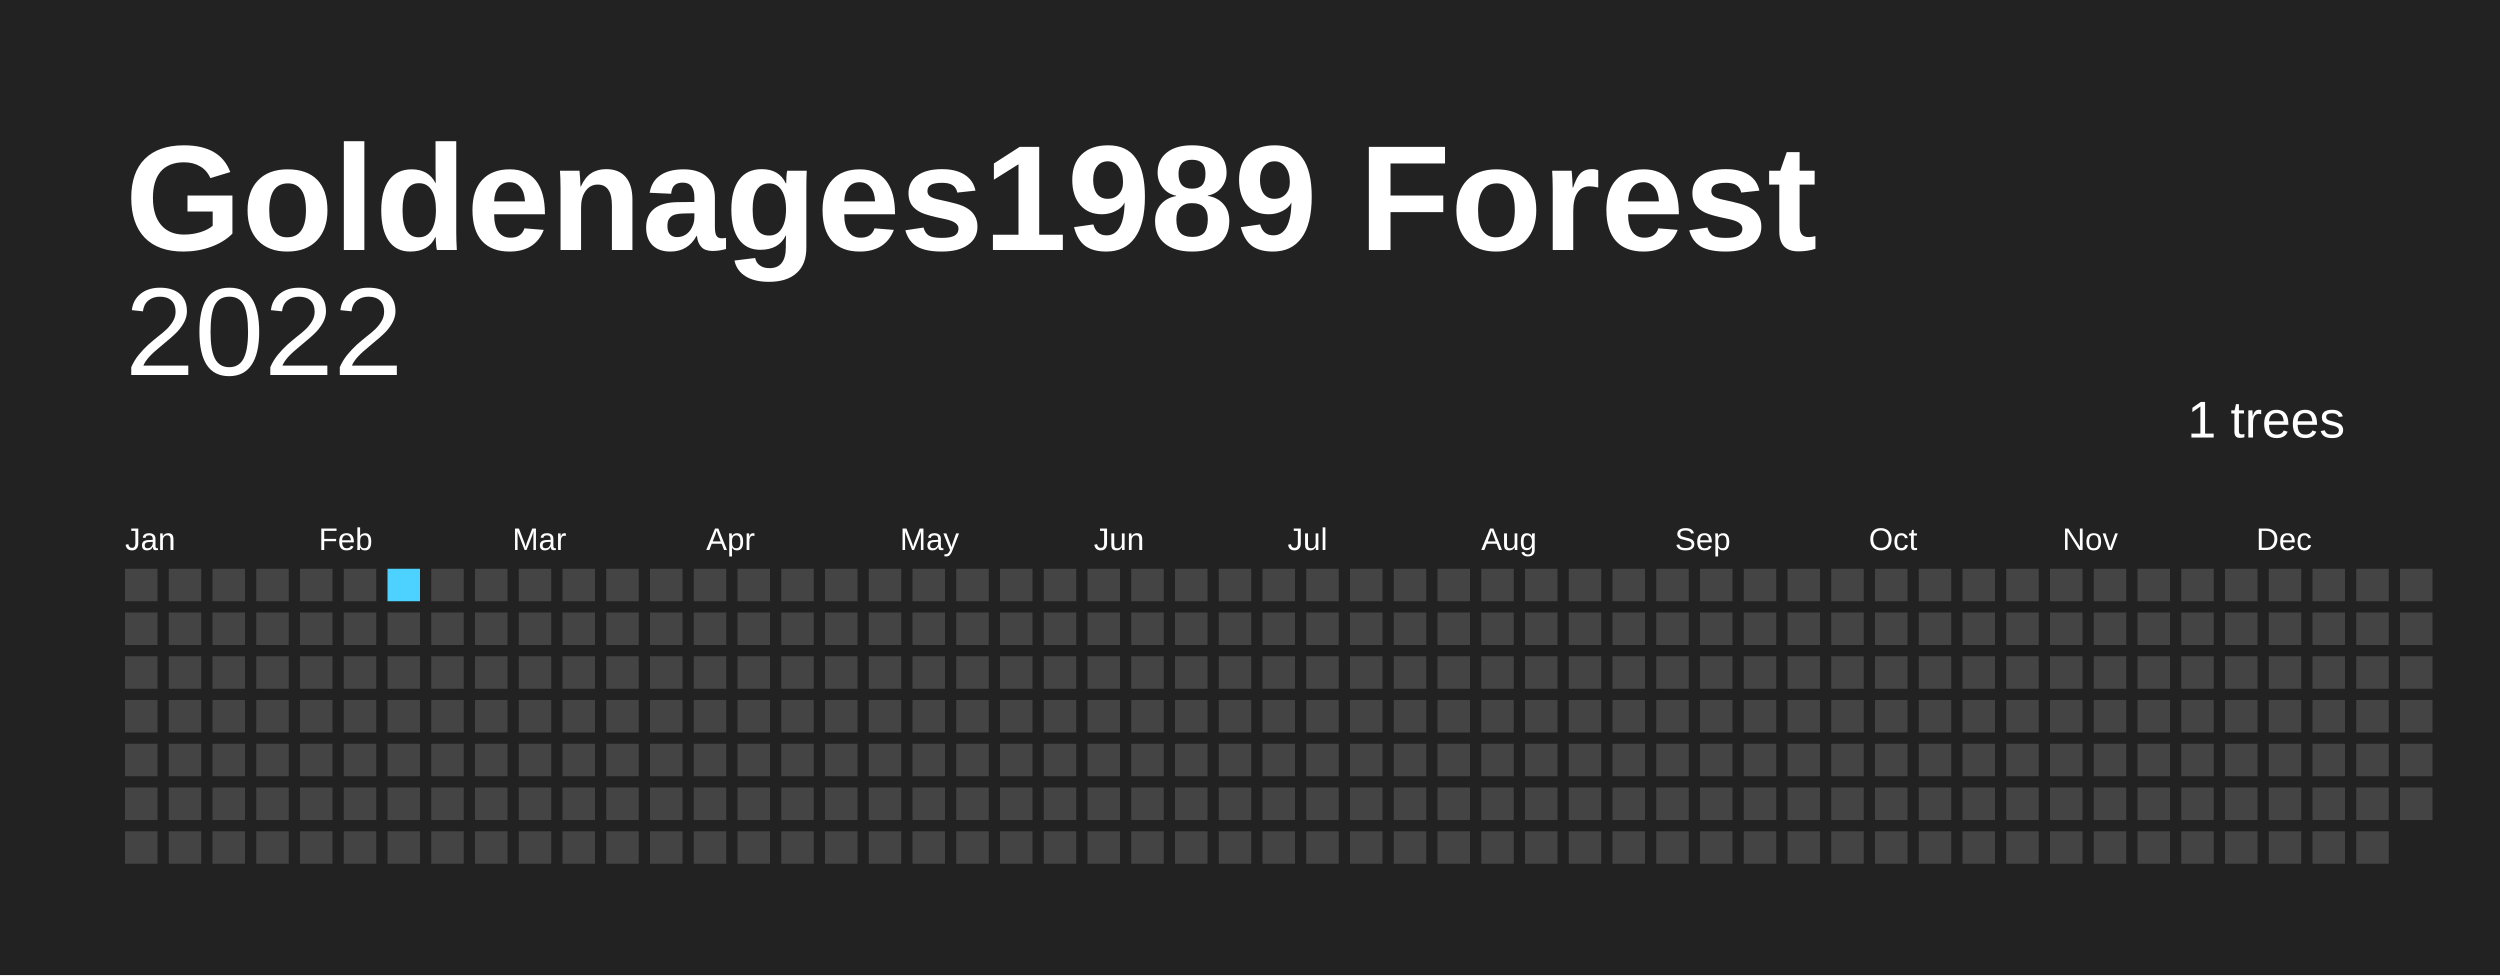
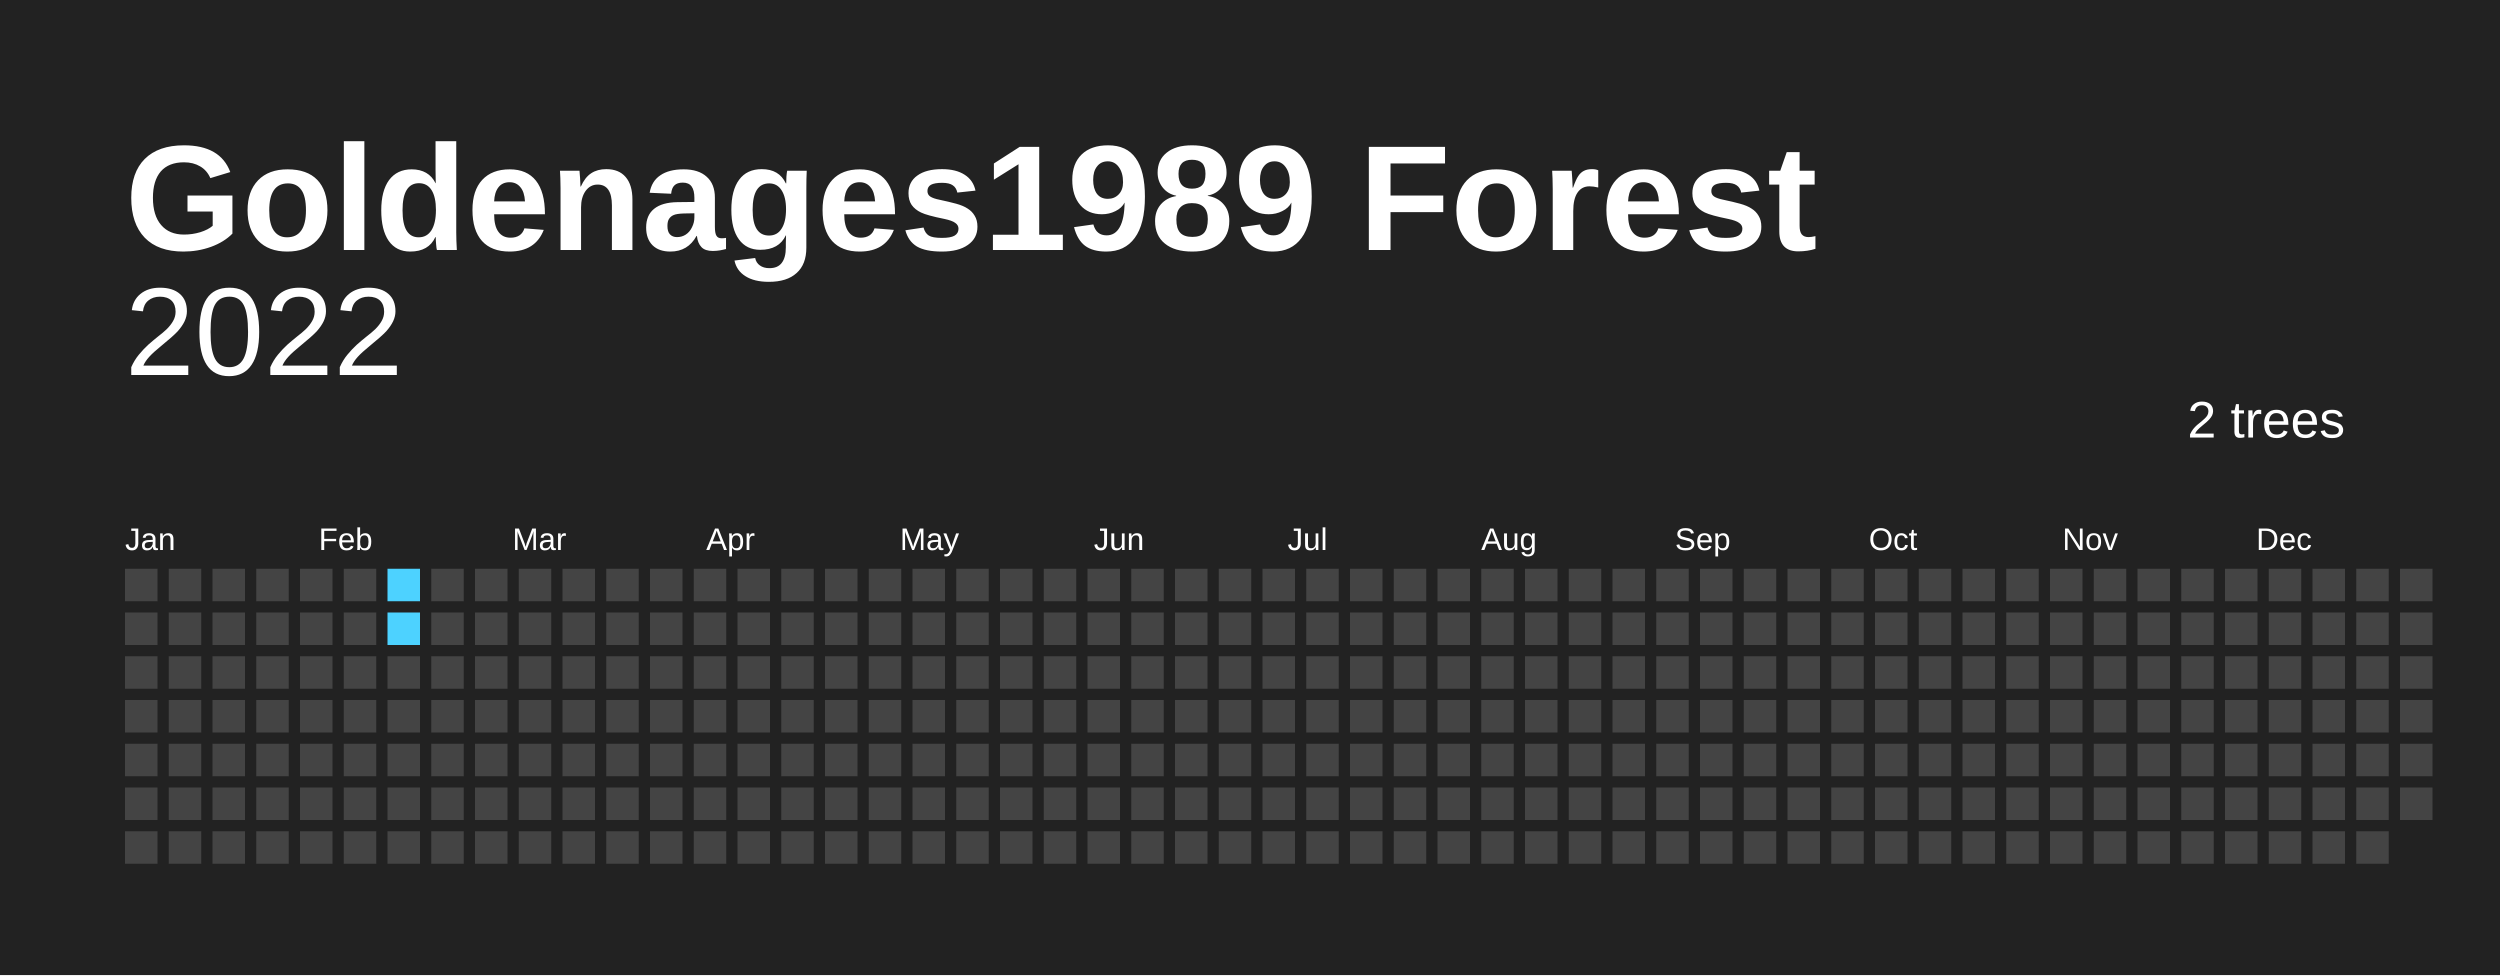
<svg xmlns="http://www.w3.org/2000/svg" baseProfile="full" height="78mm" version="1.1" viewBox="0,0,200,78" width="200mm">
  <defs />
  <rect fill="#222222" height="78" width="200" x="0" y="0" />
  <text fill="#FFFFFF" style="font-size:12px; font-family:Arial; font-weight:bold;" x="10" y="20">Goldenages1989 Forest</text>
  <text alignment-baseline="hanging" fill="#FFFFFF" style="font-size:10.0px; font-family:Arial;" x="10" y="30">2022</text>
-   <text alignment-baseline="hanging" fill="#FFFFFF" style="font-size:4.125px; font-family:Arial;" x="175" y="35">1 trees</text>
+   <text alignment-baseline="hanging" fill="#FFFFFF" style="font-size:4.125px; font-family:Arial;" x="175" y="35">2 trees</text>
  <text fill="#FFFFFF" style="font-size:2.5px; font-family:Arial" x="10.0" y="44">Jan</text>
  <text fill="#FFFFFF" style="font-size:2.5px; font-family:Arial" x="25.5" y="44">Feb</text>
  <text fill="#FFFFFF" style="font-size:2.5px; font-family:Arial" x="41.0" y="44">Mar</text>
  <text fill="#FFFFFF" style="font-size:2.5px; font-family:Arial" x="56.5" y="44">Apr</text>
  <text fill="#FFFFFF" style="font-size:2.5px; font-family:Arial" x="72.0" y="44">May</text>
  <text fill="#FFFFFF" style="font-size:2.5px; font-family:Arial" x="87.5" y="44">Jun</text>
  <text fill="#FFFFFF" style="font-size:2.5px; font-family:Arial" x="103.0" y="44">Jul</text>
  <text fill="#FFFFFF" style="font-size:2.5px; font-family:Arial" x="118.5" y="44">Aug</text>
  <text fill="#FFFFFF" style="font-size:2.5px; font-family:Arial" x="134.0" y="44">Sep</text>
  <text fill="#FFFFFF" style="font-size:2.5px; font-family:Arial" x="149.5" y="44">Oct</text>
  <text fill="#FFFFFF" style="font-size:2.5px; font-family:Arial" x="165.0" y="44">Nov</text>
  <text fill="#FFFFFF" style="font-size:2.5px; font-family:Arial" x="180.5" y="44">Dec</text>
  <rect fill="#444444" height="2.6" width="2.6" x="10.0" y="45.5" />
  <rect fill="#444444" height="2.6" width="2.6" x="10.0" y="49.0" />
  <rect fill="#444444" height="2.6" width="2.6" x="10.0" y="52.5" />
  <rect fill="#444444" height="2.6" width="2.6" x="10.0" y="56.0" />
  <rect fill="#444444" height="2.6" width="2.6" x="10.0" y="59.5" />
  <rect fill="#444444" height="2.6" width="2.6" x="10.0" y="63.0" />
  <rect fill="#444444" height="2.6" width="2.6" x="10.0" y="66.5" />
  <rect fill="#444444" height="2.6" width="2.6" x="13.5" y="45.5" />
  <rect fill="#444444" height="2.6" width="2.6" x="13.5" y="49.0" />
  <rect fill="#444444" height="2.6" width="2.6" x="13.5" y="52.5" />
  <rect fill="#444444" height="2.6" width="2.6" x="13.5" y="56.0" />
  <rect fill="#444444" height="2.6" width="2.6" x="13.5" y="59.5" />
  <rect fill="#444444" height="2.6" width="2.6" x="13.5" y="63.0" />
  <rect fill="#444444" height="2.6" width="2.6" x="13.5" y="66.5" />
  <rect fill="#444444" height="2.6" width="2.6" x="17.0" y="45.5" />
  <rect fill="#444444" height="2.6" width="2.6" x="17.0" y="49.0" />
  <rect fill="#444444" height="2.6" width="2.6" x="17.0" y="52.5" />
  <rect fill="#444444" height="2.6" width="2.6" x="17.0" y="56.0" />
  <rect fill="#444444" height="2.6" width="2.6" x="17.0" y="59.5" />
  <rect fill="#444444" height="2.6" width="2.6" x="17.0" y="63.0" />
  <rect fill="#444444" height="2.6" width="2.6" x="17.0" y="66.5" />
  <rect fill="#444444" height="2.6" width="2.6" x="20.5" y="45.5" />
  <rect fill="#444444" height="2.6" width="2.6" x="20.5" y="49.0" />
  <rect fill="#444444" height="2.6" width="2.6" x="20.5" y="52.5" />
  <rect fill="#444444" height="2.6" width="2.6" x="20.5" y="56.0" />
  <rect fill="#444444" height="2.6" width="2.6" x="20.5" y="59.5" />
  <rect fill="#444444" height="2.6" width="2.6" x="20.5" y="63.0" />
  <rect fill="#444444" height="2.6" width="2.6" x="20.5" y="66.5" />
  <rect fill="#444444" height="2.6" width="2.6" x="24.0" y="45.5" />
  <rect fill="#444444" height="2.6" width="2.6" x="24.0" y="49.0" />
  <rect fill="#444444" height="2.6" width="2.6" x="24.0" y="52.5" />
  <rect fill="#444444" height="2.6" width="2.6" x="24.0" y="56.0" />
  <rect fill="#444444" height="2.6" width="2.6" x="24.0" y="59.5" />
  <rect fill="#444444" height="2.6" width="2.6" x="24.0" y="63.0" />
  <rect fill="#444444" height="2.6" width="2.6" x="24.0" y="66.5" />
  <rect fill="#444444" height="2.6" width="2.6" x="27.5" y="45.5" />
  <rect fill="#444444" height="2.6" width="2.6" x="27.5" y="49.0" />
  <rect fill="#444444" height="2.6" width="2.6" x="27.5" y="52.5" />
  <rect fill="#444444" height="2.6" width="2.6" x="27.5" y="56.0" />
  <rect fill="#444444" height="2.6" width="2.6" x="27.5" y="59.5" />
  <rect fill="#444444" height="2.6" width="2.6" x="27.5" y="63.0" />
  <rect fill="#444444" height="2.6" width="2.6" x="27.5" y="66.5" />
  <rect fill="#4DD2FF" height="2.6" width="2.6" x="31.0" y="45.5" />
-   <rect fill="#444444" height="2.6" width="2.6" x="31.0" y="49.0" />
+   <rect fill="#4DD2FF" height="2.6" width="2.6" x="31.0" y="49.0" />
  <rect fill="#444444" height="2.6" width="2.6" x="31.0" y="52.5" />
  <rect fill="#444444" height="2.6" width="2.6" x="31.0" y="56.0" />
  <rect fill="#444444" height="2.6" width="2.6" x="31.0" y="59.5" />
  <rect fill="#444444" height="2.6" width="2.6" x="31.0" y="63.0" />
  <rect fill="#444444" height="2.6" width="2.6" x="31.0" y="66.5" />
  <rect fill="#444444" height="2.6" width="2.6" x="34.5" y="45.5" />
  <rect fill="#444444" height="2.6" width="2.6" x="34.5" y="49.0" />
  <rect fill="#444444" height="2.6" width="2.6" x="34.5" y="52.5" />
  <rect fill="#444444" height="2.6" width="2.6" x="34.5" y="56.0" />
  <rect fill="#444444" height="2.6" width="2.6" x="34.5" y="59.5" />
  <rect fill="#444444" height="2.6" width="2.6" x="34.5" y="63.0" />
  <rect fill="#444444" height="2.6" width="2.6" x="34.5" y="66.5" />
  <rect fill="#444444" height="2.6" width="2.6" x="38.0" y="45.5" />
  <rect fill="#444444" height="2.6" width="2.6" x="38.0" y="49.0" />
  <rect fill="#444444" height="2.6" width="2.6" x="38.0" y="52.5" />
  <rect fill="#444444" height="2.6" width="2.6" x="38.0" y="56.0" />
  <rect fill="#444444" height="2.6" width="2.6" x="38.0" y="59.5" />
  <rect fill="#444444" height="2.6" width="2.6" x="38.0" y="63.0" />
  <rect fill="#444444" height="2.6" width="2.6" x="38.0" y="66.5" />
  <rect fill="#444444" height="2.6" width="2.6" x="41.5" y="45.5" />
  <rect fill="#444444" height="2.6" width="2.6" x="41.5" y="49.0" />
  <rect fill="#444444" height="2.6" width="2.6" x="41.5" y="52.5" />
  <rect fill="#444444" height="2.6" width="2.6" x="41.5" y="56.0" />
  <rect fill="#444444" height="2.6" width="2.6" x="41.5" y="59.5" />
  <rect fill="#444444" height="2.6" width="2.6" x="41.5" y="63.0" />
  <rect fill="#444444" height="2.6" width="2.6" x="41.5" y="66.5" />
  <rect fill="#444444" height="2.6" width="2.6" x="45.0" y="45.5" />
  <rect fill="#444444" height="2.6" width="2.6" x="45.0" y="49.0" />
  <rect fill="#444444" height="2.6" width="2.6" x="45.0" y="52.5" />
  <rect fill="#444444" height="2.6" width="2.6" x="45.0" y="56.0" />
  <rect fill="#444444" height="2.6" width="2.6" x="45.0" y="59.5" />
  <rect fill="#444444" height="2.6" width="2.6" x="45.0" y="63.0" />
  <rect fill="#444444" height="2.6" width="2.6" x="45.0" y="66.5" />
  <rect fill="#444444" height="2.6" width="2.6" x="48.5" y="45.5" />
  <rect fill="#444444" height="2.6" width="2.6" x="48.5" y="49.0" />
  <rect fill="#444444" height="2.6" width="2.6" x="48.5" y="52.5" />
  <rect fill="#444444" height="2.6" width="2.6" x="48.5" y="56.0" />
  <rect fill="#444444" height="2.6" width="2.6" x="48.5" y="59.5" />
  <rect fill="#444444" height="2.6" width="2.6" x="48.5" y="63.0" />
  <rect fill="#444444" height="2.6" width="2.6" x="48.5" y="66.5" />
  <rect fill="#444444" height="2.6" width="2.6" x="52.0" y="45.5" />
  <rect fill="#444444" height="2.6" width="2.6" x="52.0" y="49.0" />
  <rect fill="#444444" height="2.6" width="2.6" x="52.0" y="52.5" />
  <rect fill="#444444" height="2.6" width="2.6" x="52.0" y="56.0" />
  <rect fill="#444444" height="2.6" width="2.6" x="52.0" y="59.5" />
  <rect fill="#444444" height="2.6" width="2.6" x="52.0" y="63.0" />
  <rect fill="#444444" height="2.6" width="2.6" x="52.0" y="66.5" />
  <rect fill="#444444" height="2.6" width="2.6" x="55.5" y="45.5" />
  <rect fill="#444444" height="2.6" width="2.6" x="55.5" y="49.0" />
  <rect fill="#444444" height="2.6" width="2.6" x="55.5" y="52.5" />
  <rect fill="#444444" height="2.6" width="2.6" x="55.5" y="56.0" />
  <rect fill="#444444" height="2.6" width="2.6" x="55.5" y="59.5" />
  <rect fill="#444444" height="2.6" width="2.6" x="55.5" y="63.0" />
  <rect fill="#444444" height="2.6" width="2.6" x="55.5" y="66.5" />
  <rect fill="#444444" height="2.6" width="2.6" x="59.0" y="45.5" />
  <rect fill="#444444" height="2.6" width="2.6" x="59.0" y="49.0" />
  <rect fill="#444444" height="2.6" width="2.6" x="59.0" y="52.5" />
  <rect fill="#444444" height="2.6" width="2.6" x="59.0" y="56.0" />
  <rect fill="#444444" height="2.6" width="2.6" x="59.0" y="59.5" />
  <rect fill="#444444" height="2.6" width="2.6" x="59.0" y="63.0" />
  <rect fill="#444444" height="2.6" width="2.6" x="59.0" y="66.5" />
  <rect fill="#444444" height="2.6" width="2.6" x="62.5" y="45.5" />
  <rect fill="#444444" height="2.6" width="2.6" x="62.5" y="49.0" />
  <rect fill="#444444" height="2.6" width="2.6" x="62.5" y="52.5" />
  <rect fill="#444444" height="2.6" width="2.6" x="62.5" y="56.0" />
  <rect fill="#444444" height="2.6" width="2.6" x="62.5" y="59.5" />
  <rect fill="#444444" height="2.6" width="2.6" x="62.5" y="63.0" />
  <rect fill="#444444" height="2.6" width="2.6" x="62.5" y="66.5" />
  <rect fill="#444444" height="2.6" width="2.6" x="66.0" y="45.5" />
  <rect fill="#444444" height="2.6" width="2.6" x="66.0" y="49.0" />
  <rect fill="#444444" height="2.6" width="2.6" x="66.0" y="52.5" />
  <rect fill="#444444" height="2.6" width="2.6" x="66.0" y="56.0" />
  <rect fill="#444444" height="2.6" width="2.6" x="66.0" y="59.5" />
  <rect fill="#444444" height="2.6" width="2.6" x="66.0" y="63.0" />
  <rect fill="#444444" height="2.6" width="2.6" x="66.0" y="66.5" />
  <rect fill="#444444" height="2.6" width="2.6" x="69.5" y="45.5" />
  <rect fill="#444444" height="2.6" width="2.6" x="69.5" y="49.0" />
  <rect fill="#444444" height="2.6" width="2.6" x="69.5" y="52.5" />
  <rect fill="#444444" height="2.6" width="2.6" x="69.5" y="56.0" />
  <rect fill="#444444" height="2.6" width="2.6" x="69.5" y="59.5" />
  <rect fill="#444444" height="2.6" width="2.6" x="69.5" y="63.0" />
  <rect fill="#444444" height="2.6" width="2.6" x="69.5" y="66.5" />
  <rect fill="#444444" height="2.6" width="2.6" x="73.0" y="45.5" />
  <rect fill="#444444" height="2.6" width="2.6" x="73.0" y="49.0" />
  <rect fill="#444444" height="2.6" width="2.6" x="73.0" y="52.5" />
  <rect fill="#444444" height="2.6" width="2.6" x="73.0" y="56.0" />
  <rect fill="#444444" height="2.6" width="2.6" x="73.0" y="59.5" />
  <rect fill="#444444" height="2.6" width="2.6" x="73.0" y="63.0" />
  <rect fill="#444444" height="2.6" width="2.6" x="73.0" y="66.5" />
  <rect fill="#444444" height="2.6" width="2.6" x="76.5" y="45.5" />
  <rect fill="#444444" height="2.6" width="2.6" x="76.5" y="49.0" />
  <rect fill="#444444" height="2.6" width="2.6" x="76.5" y="52.5" />
  <rect fill="#444444" height="2.6" width="2.6" x="76.5" y="56.0" />
  <rect fill="#444444" height="2.6" width="2.6" x="76.5" y="59.5" />
  <rect fill="#444444" height="2.6" width="2.6" x="76.5" y="63.0" />
  <rect fill="#444444" height="2.6" width="2.6" x="76.5" y="66.5" />
  <rect fill="#444444" height="2.6" width="2.6" x="80.0" y="45.5" />
  <rect fill="#444444" height="2.6" width="2.6" x="80.0" y="49.0" />
  <rect fill="#444444" height="2.6" width="2.6" x="80.0" y="52.5" />
  <rect fill="#444444" height="2.6" width="2.6" x="80.0" y="56.0" />
  <rect fill="#444444" height="2.6" width="2.6" x="80.0" y="59.5" />
  <rect fill="#444444" height="2.6" width="2.6" x="80.0" y="63.0" />
  <rect fill="#444444" height="2.6" width="2.6" x="80.0" y="66.5" />
  <rect fill="#444444" height="2.6" width="2.6" x="83.5" y="45.5" />
  <rect fill="#444444" height="2.6" width="2.6" x="83.5" y="49.0" />
  <rect fill="#444444" height="2.6" width="2.6" x="83.5" y="52.5" />
  <rect fill="#444444" height="2.6" width="2.6" x="83.5" y="56.0" />
  <rect fill="#444444" height="2.6" width="2.6" x="83.5" y="59.5" />
  <rect fill="#444444" height="2.6" width="2.6" x="83.5" y="63.0" />
  <rect fill="#444444" height="2.6" width="2.6" x="83.5" y="66.5" />
  <rect fill="#444444" height="2.6" width="2.6" x="87.0" y="45.5" />
  <rect fill="#444444" height="2.6" width="2.6" x="87.0" y="49.0" />
  <rect fill="#444444" height="2.6" width="2.6" x="87.0" y="52.5" />
  <rect fill="#444444" height="2.6" width="2.6" x="87.0" y="56.0" />
  <rect fill="#444444" height="2.6" width="2.6" x="87.0" y="59.5" />
  <rect fill="#444444" height="2.6" width="2.6" x="87.0" y="63.0" />
  <rect fill="#444444" height="2.6" width="2.6" x="87.0" y="66.5" />
  <rect fill="#444444" height="2.6" width="2.6" x="90.5" y="45.5" />
  <rect fill="#444444" height="2.6" width="2.6" x="90.5" y="49.0" />
  <rect fill="#444444" height="2.6" width="2.6" x="90.5" y="52.5" />
  <rect fill="#444444" height="2.6" width="2.6" x="90.5" y="56.0" />
  <rect fill="#444444" height="2.6" width="2.6" x="90.5" y="59.5" />
  <rect fill="#444444" height="2.6" width="2.6" x="90.5" y="63.0" />
  <rect fill="#444444" height="2.6" width="2.6" x="90.5" y="66.5" />
  <rect fill="#444444" height="2.6" width="2.6" x="94.0" y="45.5" />
  <rect fill="#444444" height="2.6" width="2.6" x="94.0" y="49.0" />
  <rect fill="#444444" height="2.6" width="2.6" x="94.0" y="52.5" />
  <rect fill="#444444" height="2.6" width="2.6" x="94.0" y="56.0" />
  <rect fill="#444444" height="2.6" width="2.6" x="94.0" y="59.5" />
  <rect fill="#444444" height="2.6" width="2.6" x="94.0" y="63.0" />
  <rect fill="#444444" height="2.6" width="2.6" x="94.0" y="66.5" />
  <rect fill="#444444" height="2.6" width="2.6" x="97.5" y="45.5" />
  <rect fill="#444444" height="2.6" width="2.6" x="97.5" y="49.0" />
  <rect fill="#444444" height="2.6" width="2.6" x="97.5" y="52.5" />
  <rect fill="#444444" height="2.6" width="2.6" x="97.5" y="56.0" />
  <rect fill="#444444" height="2.6" width="2.6" x="97.5" y="59.5" />
  <rect fill="#444444" height="2.6" width="2.6" x="97.5" y="63.0" />
  <rect fill="#444444" height="2.6" width="2.6" x="97.5" y="66.5" />
  <rect fill="#444444" height="2.6" width="2.6" x="101.0" y="45.5" />
  <rect fill="#444444" height="2.6" width="2.6" x="101.0" y="49.0" />
  <rect fill="#444444" height="2.6" width="2.6" x="101.0" y="52.5" />
  <rect fill="#444444" height="2.6" width="2.6" x="101.0" y="56.0" />
  <rect fill="#444444" height="2.6" width="2.6" x="101.0" y="59.5" />
  <rect fill="#444444" height="2.6" width="2.6" x="101.0" y="63.0" />
  <rect fill="#444444" height="2.6" width="2.6" x="101.0" y="66.5" />
  <rect fill="#444444" height="2.6" width="2.6" x="104.5" y="45.5" />
  <rect fill="#444444" height="2.6" width="2.6" x="104.5" y="49.0" />
  <rect fill="#444444" height="2.6" width="2.6" x="104.5" y="52.5" />
  <rect fill="#444444" height="2.6" width="2.6" x="104.5" y="56.0" />
  <rect fill="#444444" height="2.6" width="2.6" x="104.5" y="59.5" />
  <rect fill="#444444" height="2.6" width="2.6" x="104.5" y="63.0" />
  <rect fill="#444444" height="2.6" width="2.6" x="104.5" y="66.5" />
  <rect fill="#444444" height="2.6" width="2.6" x="108.0" y="45.5" />
  <rect fill="#444444" height="2.6" width="2.6" x="108.0" y="49.0" />
  <rect fill="#444444" height="2.6" width="2.6" x="108.0" y="52.5" />
  <rect fill="#444444" height="2.6" width="2.6" x="108.0" y="56.0" />
  <rect fill="#444444" height="2.6" width="2.6" x="108.0" y="59.5" />
  <rect fill="#444444" height="2.6" width="2.6" x="108.0" y="63.0" />
  <rect fill="#444444" height="2.6" width="2.6" x="108.0" y="66.5" />
  <rect fill="#444444" height="2.6" width="2.6" x="111.5" y="45.5" />
  <rect fill="#444444" height="2.6" width="2.6" x="111.5" y="49.0" />
  <rect fill="#444444" height="2.6" width="2.6" x="111.5" y="52.5" />
  <rect fill="#444444" height="2.6" width="2.6" x="111.5" y="56.0" />
  <rect fill="#444444" height="2.6" width="2.6" x="111.5" y="59.5" />
  <rect fill="#444444" height="2.6" width="2.6" x="111.5" y="63.0" />
  <rect fill="#444444" height="2.6" width="2.6" x="111.5" y="66.5" />
  <rect fill="#444444" height="2.6" width="2.6" x="115.0" y="45.5" />
  <rect fill="#444444" height="2.6" width="2.6" x="115.0" y="49.0" />
  <rect fill="#444444" height="2.6" width="2.6" x="115.0" y="52.5" />
  <rect fill="#444444" height="2.6" width="2.6" x="115.0" y="56.0" />
  <rect fill="#444444" height="2.6" width="2.6" x="115.0" y="59.5" />
  <rect fill="#444444" height="2.6" width="2.6" x="115.0" y="63.0" />
  <rect fill="#444444" height="2.6" width="2.6" x="115.0" y="66.5" />
  <rect fill="#444444" height="2.6" width="2.6" x="118.5" y="45.5" />
  <rect fill="#444444" height="2.6" width="2.6" x="118.5" y="49.0" />
  <rect fill="#444444" height="2.6" width="2.6" x="118.5" y="52.5" />
  <rect fill="#444444" height="2.6" width="2.6" x="118.5" y="56.0" />
  <rect fill="#444444" height="2.6" width="2.6" x="118.5" y="59.5" />
  <rect fill="#444444" height="2.6" width="2.6" x="118.5" y="63.0" />
  <rect fill="#444444" height="2.6" width="2.6" x="118.5" y="66.5" />
  <rect fill="#444444" height="2.6" width="2.6" x="122.0" y="45.5" />
  <rect fill="#444444" height="2.6" width="2.6" x="122.0" y="49.0" />
  <rect fill="#444444" height="2.6" width="2.6" x="122.0" y="52.5" />
  <rect fill="#444444" height="2.6" width="2.6" x="122.0" y="56.0" />
  <rect fill="#444444" height="2.6" width="2.6" x="122.0" y="59.5" />
  <rect fill="#444444" height="2.6" width="2.6" x="122.0" y="63.0" />
  <rect fill="#444444" height="2.6" width="2.6" x="122.0" y="66.5" />
  <rect fill="#444444" height="2.6" width="2.6" x="125.5" y="45.5" />
  <rect fill="#444444" height="2.6" width="2.6" x="125.5" y="49.0" />
  <rect fill="#444444" height="2.6" width="2.6" x="125.5" y="52.5" />
  <rect fill="#444444" height="2.6" width="2.6" x="125.5" y="56.0" />
  <rect fill="#444444" height="2.6" width="2.6" x="125.5" y="59.5" />
  <rect fill="#444444" height="2.6" width="2.6" x="125.5" y="63.0" />
  <rect fill="#444444" height="2.6" width="2.6" x="125.5" y="66.5" />
  <rect fill="#444444" height="2.6" width="2.6" x="129.0" y="45.5" />
  <rect fill="#444444" height="2.6" width="2.6" x="129.0" y="49.0" />
  <rect fill="#444444" height="2.6" width="2.6" x="129.0" y="52.5" />
  <rect fill="#444444" height="2.6" width="2.6" x="129.0" y="56.0" />
  <rect fill="#444444" height="2.6" width="2.6" x="129.0" y="59.5" />
  <rect fill="#444444" height="2.6" width="2.6" x="129.0" y="63.0" />
  <rect fill="#444444" height="2.6" width="2.6" x="129.0" y="66.5" />
  <rect fill="#444444" height="2.6" width="2.6" x="132.5" y="45.5" />
  <rect fill="#444444" height="2.6" width="2.6" x="132.5" y="49.0" />
  <rect fill="#444444" height="2.6" width="2.6" x="132.5" y="52.5" />
  <rect fill="#444444" height="2.6" width="2.6" x="132.5" y="56.0" />
  <rect fill="#444444" height="2.6" width="2.6" x="132.5" y="59.5" />
  <rect fill="#444444" height="2.6" width="2.6" x="132.5" y="63.0" />
  <rect fill="#444444" height="2.6" width="2.6" x="132.5" y="66.5" />
  <rect fill="#444444" height="2.6" width="2.6" x="136.0" y="45.5" />
  <rect fill="#444444" height="2.6" width="2.6" x="136.0" y="49.0" />
  <rect fill="#444444" height="2.6" width="2.6" x="136.0" y="52.5" />
  <rect fill="#444444" height="2.6" width="2.6" x="136.0" y="56.0" />
  <rect fill="#444444" height="2.6" width="2.6" x="136.0" y="59.5" />
  <rect fill="#444444" height="2.6" width="2.6" x="136.0" y="63.0" />
  <rect fill="#444444" height="2.6" width="2.6" x="136.0" y="66.5" />
  <rect fill="#444444" height="2.6" width="2.6" x="139.5" y="45.5" />
  <rect fill="#444444" height="2.6" width="2.6" x="139.5" y="49.0" />
  <rect fill="#444444" height="2.6" width="2.6" x="139.5" y="52.5" />
  <rect fill="#444444" height="2.6" width="2.6" x="139.5" y="56.0" />
  <rect fill="#444444" height="2.6" width="2.6" x="139.5" y="59.5" />
  <rect fill="#444444" height="2.6" width="2.6" x="139.5" y="63.0" />
  <rect fill="#444444" height="2.6" width="2.6" x="139.5" y="66.5" />
  <rect fill="#444444" height="2.6" width="2.6" x="143.0" y="45.5" />
  <rect fill="#444444" height="2.6" width="2.6" x="143.0" y="49.0" />
  <rect fill="#444444" height="2.6" width="2.6" x="143.0" y="52.5" />
  <rect fill="#444444" height="2.6" width="2.6" x="143.0" y="56.0" />
  <rect fill="#444444" height="2.6" width="2.6" x="143.0" y="59.5" />
  <rect fill="#444444" height="2.6" width="2.6" x="143.0" y="63.0" />
  <rect fill="#444444" height="2.6" width="2.6" x="143.0" y="66.5" />
  <rect fill="#444444" height="2.6" width="2.6" x="146.5" y="45.5" />
  <rect fill="#444444" height="2.6" width="2.6" x="146.5" y="49.0" />
  <rect fill="#444444" height="2.6" width="2.6" x="146.5" y="52.5" />
  <rect fill="#444444" height="2.6" width="2.6" x="146.5" y="56.0" />
  <rect fill="#444444" height="2.6" width="2.6" x="146.5" y="59.5" />
  <rect fill="#444444" height="2.6" width="2.6" x="146.5" y="63.0" />
  <rect fill="#444444" height="2.6" width="2.6" x="146.5" y="66.5" />
  <rect fill="#444444" height="2.6" width="2.6" x="150.0" y="45.5" />
  <rect fill="#444444" height="2.6" width="2.6" x="150.0" y="49.0" />
  <rect fill="#444444" height="2.6" width="2.6" x="150.0" y="52.5" />
  <rect fill="#444444" height="2.6" width="2.6" x="150.0" y="56.0" />
  <rect fill="#444444" height="2.6" width="2.6" x="150.0" y="59.5" />
  <rect fill="#444444" height="2.6" width="2.6" x="150.0" y="63.0" />
  <rect fill="#444444" height="2.6" width="2.6" x="150.0" y="66.5" />
  <rect fill="#444444" height="2.6" width="2.6" x="153.5" y="45.5" />
  <rect fill="#444444" height="2.6" width="2.6" x="153.5" y="49.0" />
  <rect fill="#444444" height="2.6" width="2.6" x="153.5" y="52.5" />
  <rect fill="#444444" height="2.6" width="2.6" x="153.5" y="56.0" />
  <rect fill="#444444" height="2.6" width="2.6" x="153.5" y="59.5" />
  <rect fill="#444444" height="2.6" width="2.6" x="153.5" y="63.0" />
  <rect fill="#444444" height="2.6" width="2.6" x="153.5" y="66.5" />
  <rect fill="#444444" height="2.6" width="2.6" x="157.0" y="45.5" />
  <rect fill="#444444" height="2.6" width="2.6" x="157.0" y="49.0" />
  <rect fill="#444444" height="2.6" width="2.6" x="157.0" y="52.5" />
  <rect fill="#444444" height="2.6" width="2.6" x="157.0" y="56.0" />
  <rect fill="#444444" height="2.6" width="2.6" x="157.0" y="59.5" />
  <rect fill="#444444" height="2.6" width="2.6" x="157.0" y="63.0" />
  <rect fill="#444444" height="2.6" width="2.6" x="157.0" y="66.5" />
  <rect fill="#444444" height="2.6" width="2.6" x="160.5" y="45.5" />
  <rect fill="#444444" height="2.6" width="2.6" x="160.5" y="49.0" />
  <rect fill="#444444" height="2.6" width="2.6" x="160.5" y="52.5" />
  <rect fill="#444444" height="2.6" width="2.6" x="160.5" y="56.0" />
  <rect fill="#444444" height="2.6" width="2.6" x="160.5" y="59.5" />
  <rect fill="#444444" height="2.6" width="2.6" x="160.5" y="63.0" />
  <rect fill="#444444" height="2.6" width="2.6" x="160.5" y="66.5" />
  <rect fill="#444444" height="2.6" width="2.6" x="164.0" y="45.5" />
  <rect fill="#444444" height="2.6" width="2.6" x="164.0" y="49.0" />
  <rect fill="#444444" height="2.6" width="2.6" x="164.0" y="52.5" />
  <rect fill="#444444" height="2.6" width="2.6" x="164.0" y="56.0" />
  <rect fill="#444444" height="2.6" width="2.6" x="164.0" y="59.5" />
  <rect fill="#444444" height="2.6" width="2.6" x="164.0" y="63.0" />
  <rect fill="#444444" height="2.6" width="2.6" x="164.0" y="66.5" />
  <rect fill="#444444" height="2.6" width="2.6" x="167.5" y="45.5" />
  <rect fill="#444444" height="2.6" width="2.6" x="167.5" y="49.0" />
  <rect fill="#444444" height="2.6" width="2.6" x="167.5" y="52.5" />
  <rect fill="#444444" height="2.6" width="2.6" x="167.5" y="56.0" />
  <rect fill="#444444" height="2.6" width="2.6" x="167.5" y="59.5" />
  <rect fill="#444444" height="2.6" width="2.6" x="167.5" y="63.0" />
  <rect fill="#444444" height="2.6" width="2.6" x="167.5" y="66.5" />
  <rect fill="#444444" height="2.6" width="2.6" x="171.0" y="45.5" />
  <rect fill="#444444" height="2.6" width="2.6" x="171.0" y="49.0" />
  <rect fill="#444444" height="2.6" width="2.6" x="171.0" y="52.5" />
  <rect fill="#444444" height="2.6" width="2.6" x="171.0" y="56.0" />
  <rect fill="#444444" height="2.6" width="2.6" x="171.0" y="59.5" />
  <rect fill="#444444" height="2.6" width="2.6" x="171.0" y="63.0" />
  <rect fill="#444444" height="2.6" width="2.6" x="171.0" y="66.5" />
  <rect fill="#444444" height="2.6" width="2.6" x="174.5" y="45.5" />
  <rect fill="#444444" height="2.6" width="2.6" x="174.5" y="49.0" />
  <rect fill="#444444" height="2.6" width="2.6" x="174.5" y="52.5" />
  <rect fill="#444444" height="2.6" width="2.6" x="174.5" y="56.0" />
  <rect fill="#444444" height="2.6" width="2.6" x="174.5" y="59.5" />
  <rect fill="#444444" height="2.6" width="2.6" x="174.5" y="63.0" />
  <rect fill="#444444" height="2.6" width="2.6" x="174.5" y="66.5" />
  <rect fill="#444444" height="2.6" width="2.6" x="178.0" y="45.5" />
  <rect fill="#444444" height="2.6" width="2.6" x="178.0" y="49.0" />
  <rect fill="#444444" height="2.6" width="2.6" x="178.0" y="52.5" />
  <rect fill="#444444" height="2.6" width="2.6" x="178.0" y="56.0" />
  <rect fill="#444444" height="2.6" width="2.6" x="178.0" y="59.5" />
  <rect fill="#444444" height="2.6" width="2.6" x="178.0" y="63.0" />
  <rect fill="#444444" height="2.6" width="2.6" x="178.0" y="66.5" />
  <rect fill="#444444" height="2.6" width="2.6" x="181.5" y="45.5" />
  <rect fill="#444444" height="2.6" width="2.6" x="181.5" y="49.0" />
  <rect fill="#444444" height="2.6" width="2.6" x="181.5" y="52.5" />
  <rect fill="#444444" height="2.6" width="2.6" x="181.5" y="56.0" />
  <rect fill="#444444" height="2.6" width="2.6" x="181.5" y="59.5" />
  <rect fill="#444444" height="2.6" width="2.6" x="181.5" y="63.0" />
  <rect fill="#444444" height="2.6" width="2.6" x="181.5" y="66.5" />
  <rect fill="#444444" height="2.6" width="2.6" x="185.0" y="45.5" />
  <rect fill="#444444" height="2.6" width="2.6" x="185.0" y="49.0" />
  <rect fill="#444444" height="2.6" width="2.6" x="185.0" y="52.5" />
  <rect fill="#444444" height="2.6" width="2.6" x="185.0" y="56.0" />
  <rect fill="#444444" height="2.6" width="2.6" x="185.0" y="59.5" />
  <rect fill="#444444" height="2.6" width="2.6" x="185.0" y="63.0" />
  <rect fill="#444444" height="2.6" width="2.6" x="185.0" y="66.5" />
  <rect fill="#444444" height="2.6" width="2.6" x="188.5" y="45.5" />
  <rect fill="#444444" height="2.6" width="2.6" x="188.5" y="49.0" />
  <rect fill="#444444" height="2.6" width="2.6" x="188.5" y="52.5" />
  <rect fill="#444444" height="2.6" width="2.6" x="188.5" y="56.0" />
  <rect fill="#444444" height="2.6" width="2.6" x="188.5" y="59.5" />
  <rect fill="#444444" height="2.6" width="2.6" x="188.5" y="63.0" />
  <rect fill="#444444" height="2.6" width="2.6" x="188.5" y="66.5" />
  <rect fill="#444444" height="2.6" width="2.6" x="192.0" y="45.5" />
  <rect fill="#444444" height="2.6" width="2.6" x="192.0" y="49.0" />
  <rect fill="#444444" height="2.6" width="2.6" x="192.0" y="52.5" />
  <rect fill="#444444" height="2.6" width="2.6" x="192.0" y="56.0" />
  <rect fill="#444444" height="2.6" width="2.6" x="192.0" y="59.5" />
  <rect fill="#444444" height="2.6" width="2.6" x="192.0" y="63.0" />
</svg>
